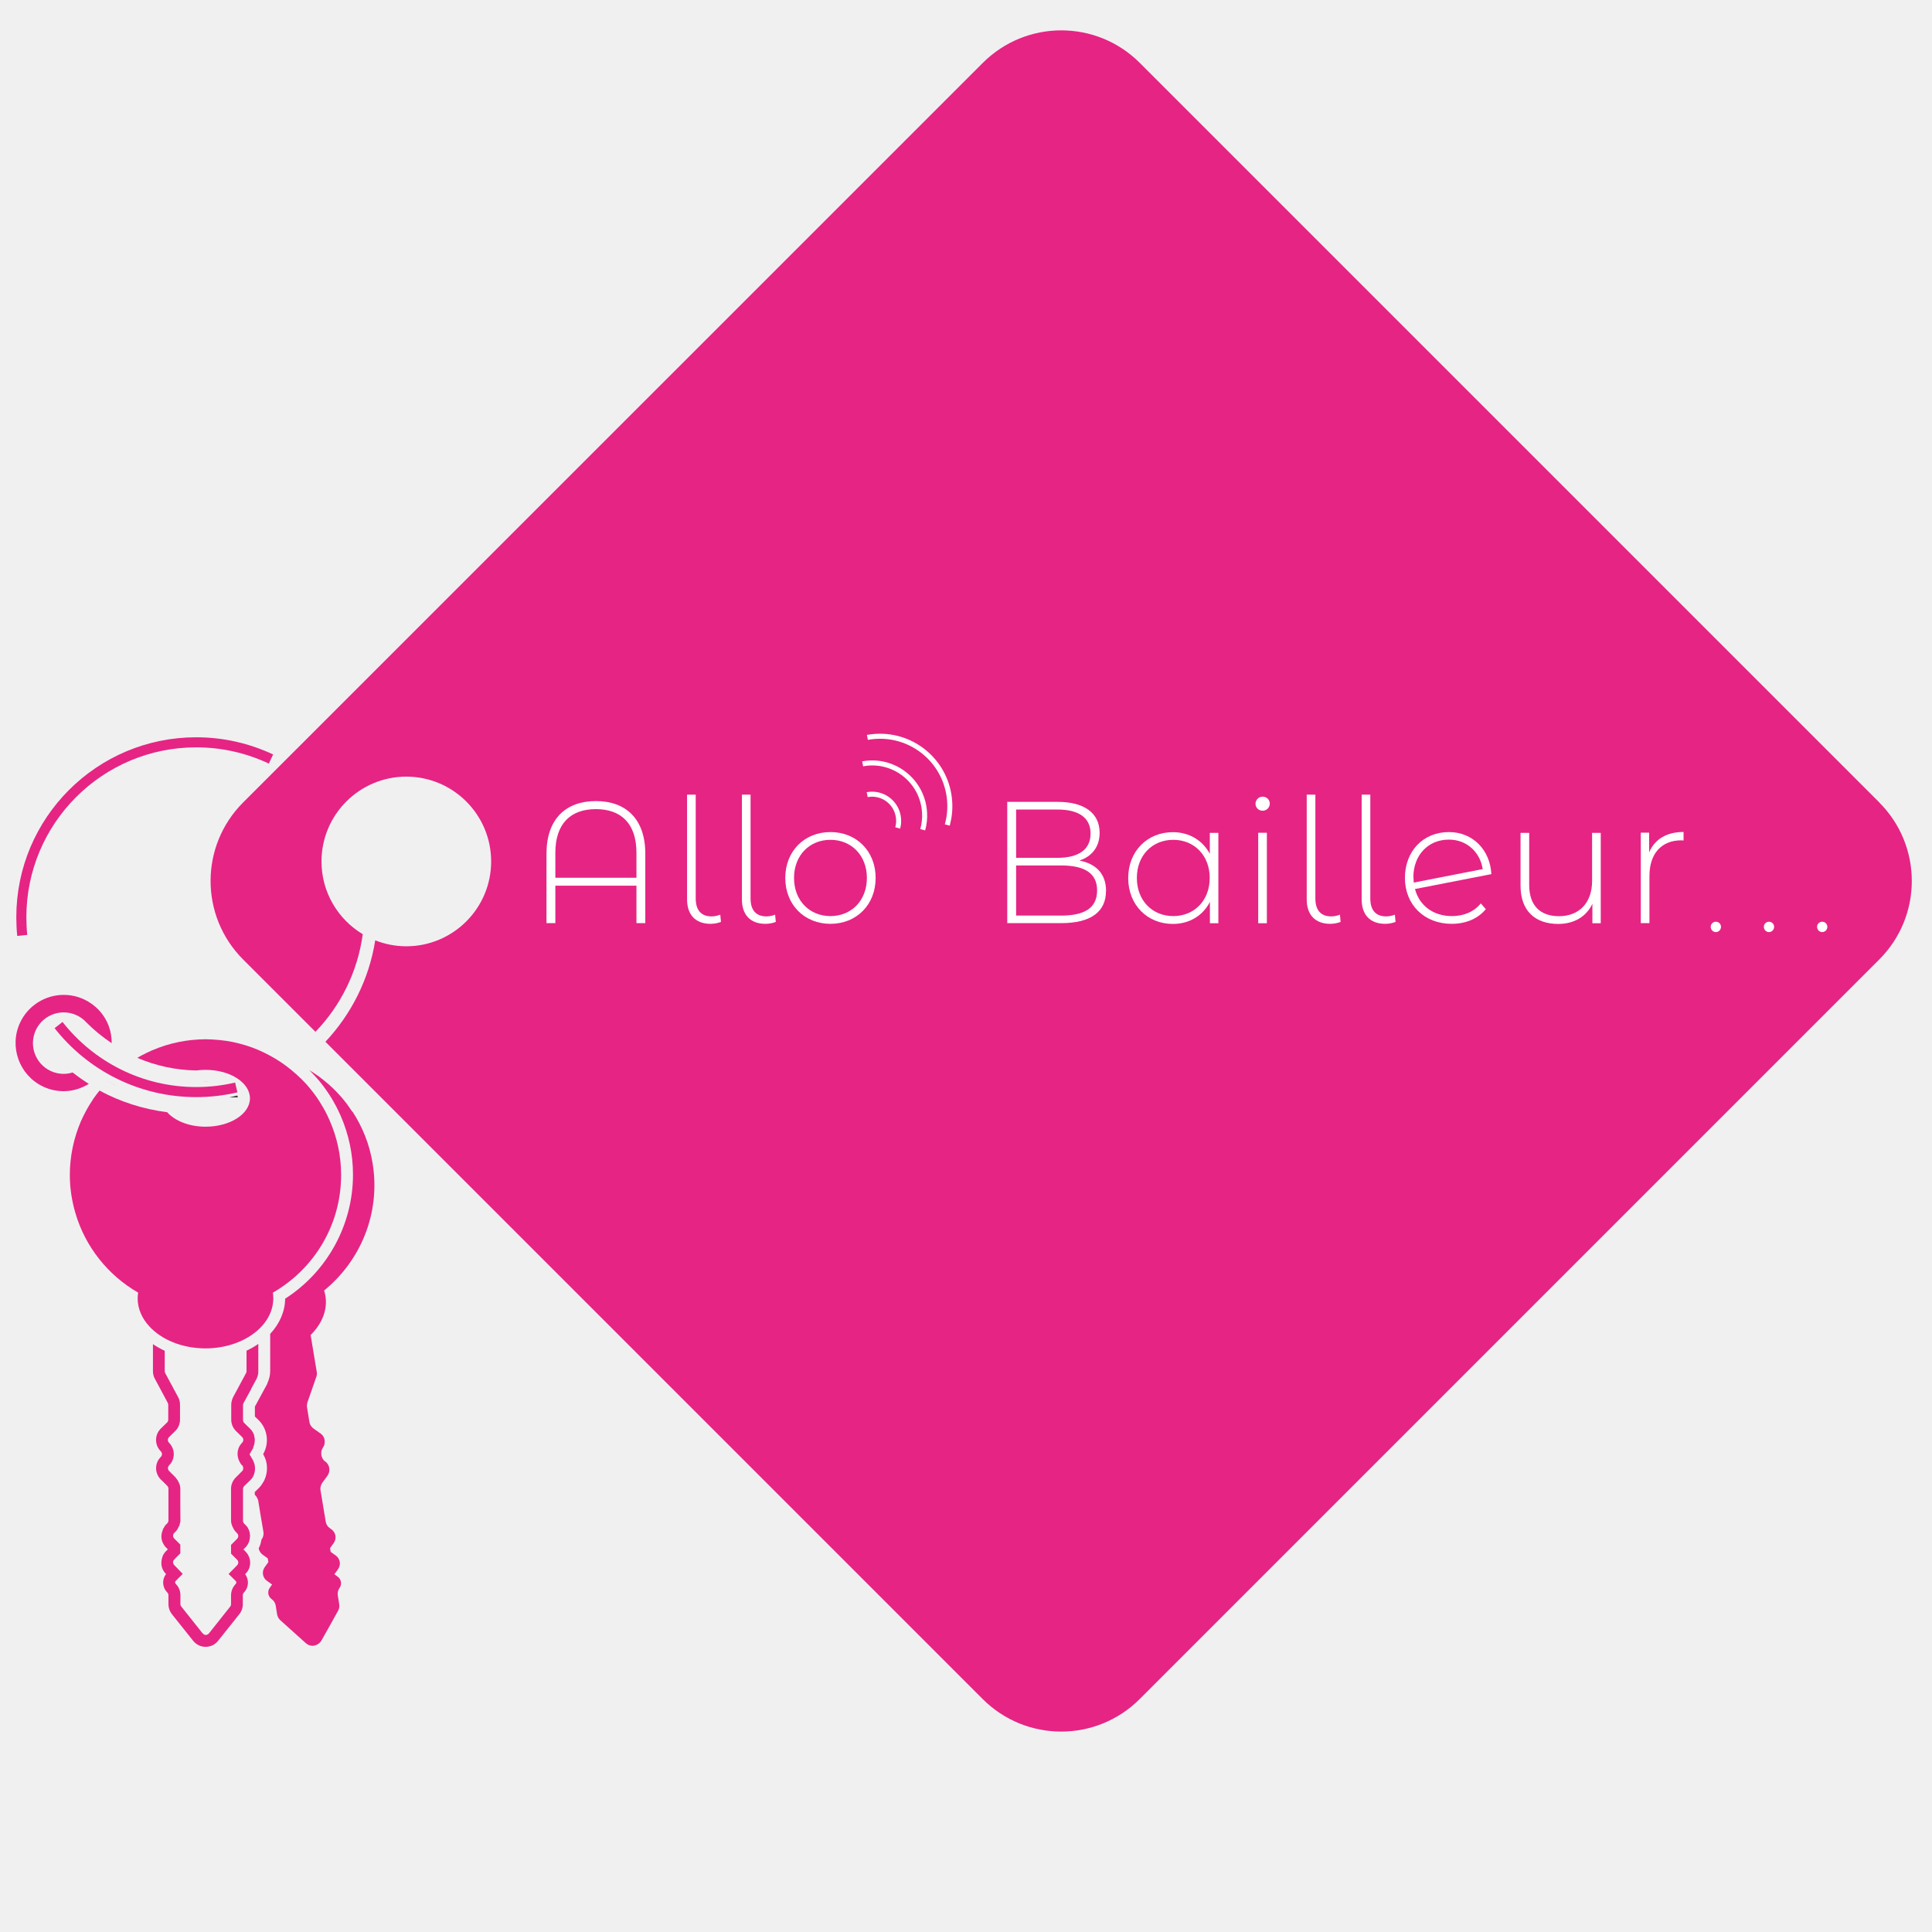
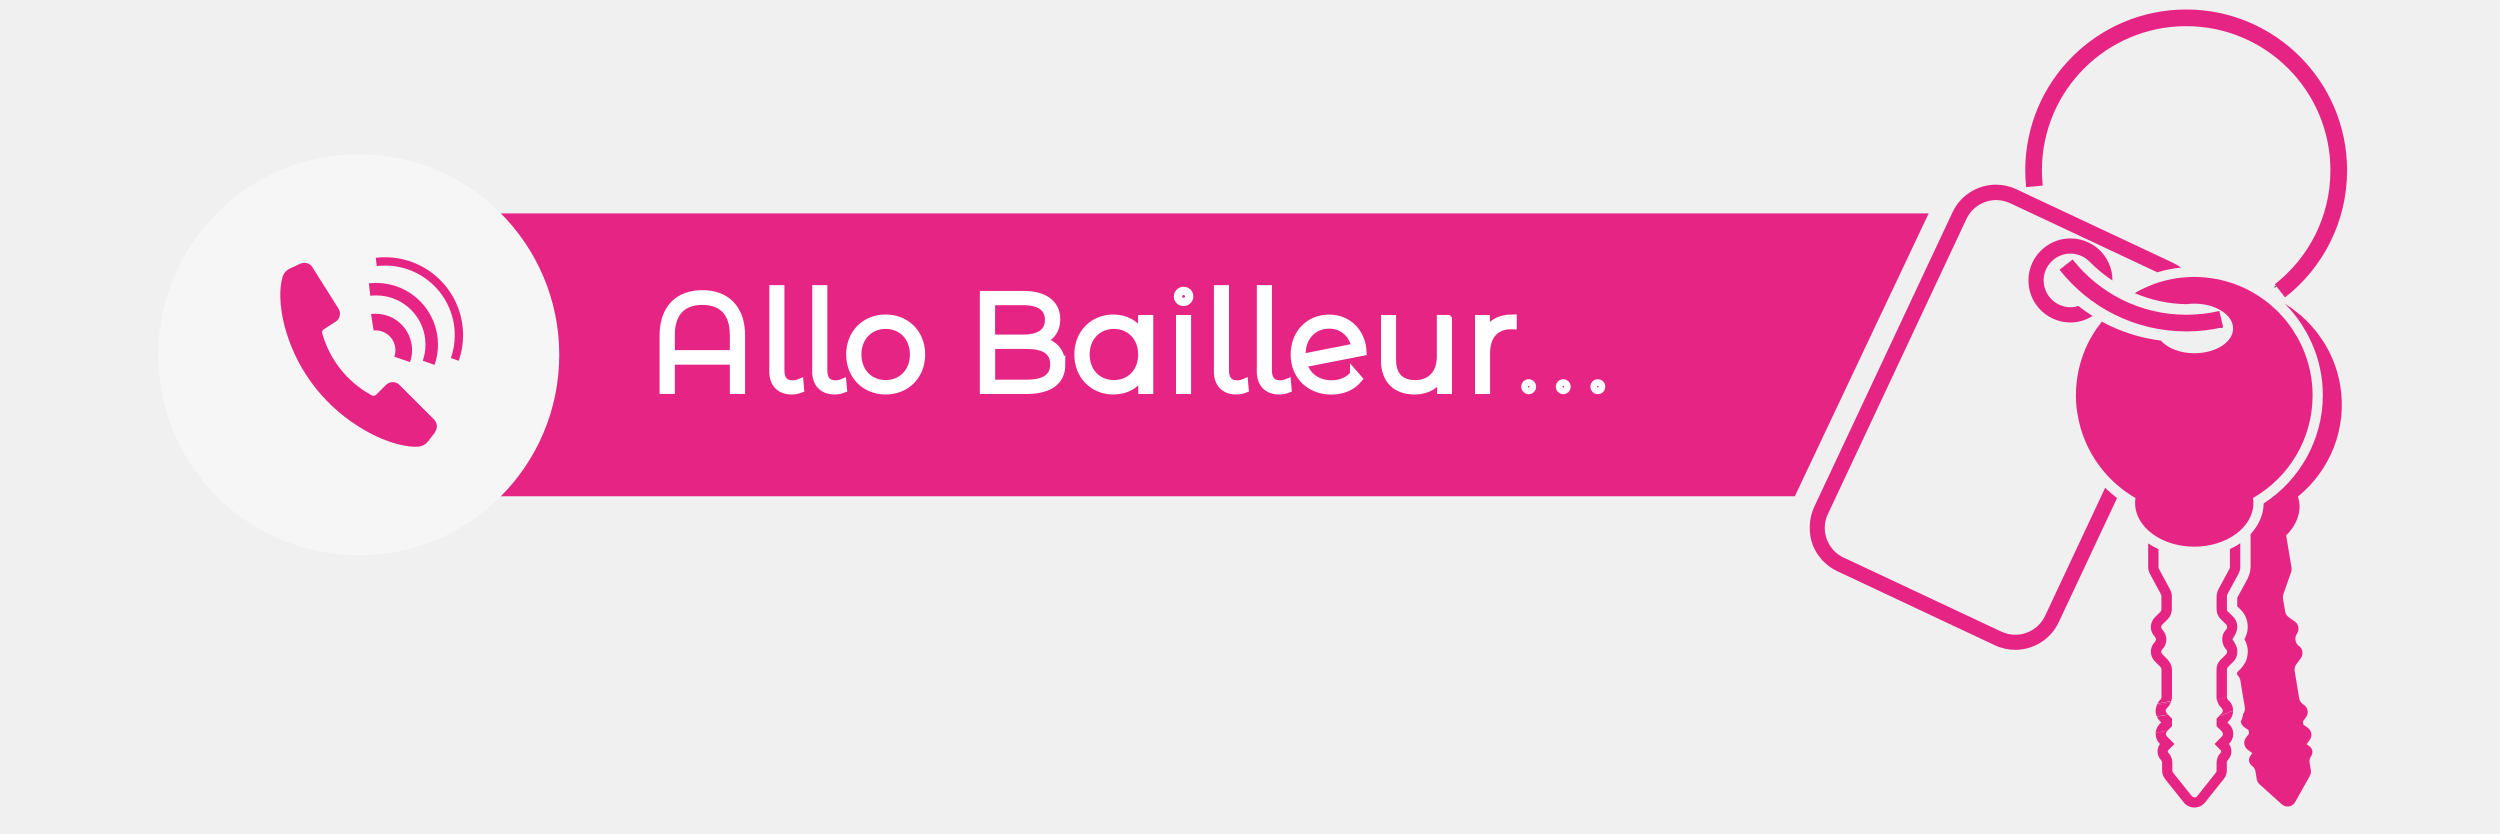
- <svg xmlns="http://www.w3.org/2000/svg" version="1.1" viewBox="0 0 192 192">
+ <svg xmlns="http://www.w3.org/2000/svg" version="1.1" viewBox="0 0 300 100">
  <defs>
    <style>
-       .cls-1, .cls-2, .cls-3 {
-         fill: none;
-       }
- 
-       .cls-4 {
-         fill: #e62484;
-       }
- 
-       .cls-5 {
-         fill: #3d3d3d;
-       }
- 
-       .cls-6 {
-         fill: #464646;
+       .cls-1 {
+         fill: #f7f6f6;
      }

      .cls-2 {
        stroke: #fff;
-         stroke-width: .5px;
      }

-       .cls-2, .cls-3 {
+       .cls-2, .cls-3, .cls-4, .cls-5 {
+         fill: none;
        stroke-miterlimit: 10;
      }

-       .cls-7 {
-         fill: #fff;
+       .cls-3 {
+         stroke-width: 2px;
      }

-       .cls-3 {
+       .cls-3, .cls-4, .cls-5 {
        stroke: #e62484;
      }

+       .cls-4 {
+         stroke-width: 1.5px;
+       }
+ 
+       .cls-6 {
+         fill: #e62484;
+       }
+ 
+       .cls-7 {
+         fill: #3d3d3d;
+       }
+ 
      .cls-8 {
-         fill: #f2f2f2;
+         fill: #464646;
+       }
+ 
+       .cls-9 {
+         fill: #71706f;
      }
    </style>
  </defs>
  <g>
-     <g id="Calque_1">
+     <g id="Objects">
      <g>
+         <path class="cls-9" d="M274.68,32.95c-.57.54-1.18,1.04-1.83,1.5.01,0,.03.01.05.02.04.02.07.04.11.07.59-.49,1.14-1.03,1.67-1.59Z" />
+         <path class="cls-6" d="M260.55,84.14c.05-.15.09-.3.09-.46v-1.46s0-1.72,0-1.72v-.15c0-.19-.04-.37-.11-.55-.06-.17-.16-.33-.29-.49,0,0,0,0,0,0h0s-.05-.09-.09-.13l-.67-.67c-.17-.17-.17-.43,0-.6.62-.62.64-1.61.07-2.27l-.08-.1c-.17-.17-.17-.43,0-.59l.68-.67c.3-.32.47-.74.47-1.17v-1.57c0-.29-.08-.56-.21-.79l-1.35-2.51c-.04-.06-.04-.14-.04-.19v-2.15c-.44-.2-.85-.43-1.24-.69v2.84c0,.28.07.56.2.79l1.35,2.51c.04.06.04.14.04.19v1.57c0,.11-.04.22-.11.3l-.67.66c-.31.31-.49.73-.49,1.17,0,.41.15.79.41,1.09l.08.1c.17.17.17.43,0,.6-.65.65-.65,1.7,0,2.34l.22.22.11.11.33.33c.06.06.13.17.13.3v2.12s0,1.2,0,1.2h0s0,.01,0,.01h0c0,.11-.05.22-.12.29l-.15.15c-.09.09-.14.21-.21.31h0c.55-.09,1.09-.18,1.63-.29h0Z" />
+         <path class="cls-6" d="M260.01,85.58c-.17-.17-.17-.43,0-.59l.15-.15c.16-.16.25-.35.33-.56-.55.12-1.1.23-1.65.32-.21.44-.23.94-.02,1.38.45-.07.91-.15,1.35-.24l-.17-.17Z" />
+         <path class="cls-6" d="M267.51,84.13l-.17-.18c-.07-.07-.11-.17-.11-.28,0,.11.04.21.11.28l.17.18Z" />
+         <path class="cls-6" d="M262.03,96.28c.32.39.79.62,1.29.62s.98-.22,1.3-.62l2.23-2.8c.24-.29.37-.66.37-1.04v-.94c0-.11.05-.22.12-.3.53-.53.57-1.35.13-1.93l.03-.03c.31-.31.49-.73.49-1.17s-.17-.86-.49-1.17l-.22-.21.22-.22c.33-.33.47-.76.47-1.19-.56.24-1.14.46-1.71.68l-.27.27v.91l.64.64c.08.08.12.19.12.3s-.04.22-.13.3l-.88.9.73.73c.09.09.09.24-.01.34-.3.32-.47.74-.47,1.17v.94c0,.07-.01.17-.09.26l-2.23,2.81c-.08.1-.21.16-.33.16-.09,0-.22-.03-.4-.25l-2.17-2.72c-.06-.08-.09-.17-.09-.26v-.94c0-.45-.17-.87-.48-1.18-.09-.09-.09-.24,0-.33l.73-.73-.89-.91c-.17-.17-.17-.43,0-.59l.12-.12c-.48.09-.96.19-1.45.26.02-.18.06-.36.13-.53-.28.61-.18,1.35.32,1.85l.04.04c-.44.58-.39,1.4.13,1.93.08.08.12.19.12.3v.94c0,.37.13.73.36,1.03l2.17,2.72.08.1Z" />
+         <path class="cls-7" d="M267.86,84.66c.07.18.1.37.11.56,0-.19-.04-.38-.11-.56Z" />
+         <path class="cls-7" d="M268.31,75.99s0,.02-.01.03c0,0,0-.02.01-.03Z" />
+         <path class="cls-6" d="M267.23,83.57v-3.23c0-.13.07-.24.12-.29h0s.59-.59.59-.59h0s.06-.06.06-.06l.02-.02.02-.02c.25-.26.38-.59.43-.93.02-.15.02-.31,0-.46,0-.03-.01-.06-.02-.09-.02-.14-.06-.28-.12-.41-.08-.16-.16-.32-.29-.45l-.06-.06h0c-.05-.07-.06-.14-.07-.22,0,0,0-.01,0-.02,0-.02.01-.04.02-.07.01-.04.01-.09.03-.13.02-.05.03-.1.07-.14.12-.13.21-.28.28-.43.06-.13.1-.27.13-.4.03-.16.04-.32.03-.48,0-.05-.02-.1-.03-.15-.02-.12-.04-.24-.09-.36-.08-.19-.19-.36-.33-.51h0s0,0,0,0l-.55-.54-.12-.11c-.08-.08-.12-.19-.12-.3v-1.57c0-.06.02-.14.05-.2l.79-1.46h0s.55-1.02.55-1.02h0s.02-.03.02-.03c.12-.25.19-.51.19-.77v-2.87c-.38.27-.8.5-1.24.71v2.16c0,.06-.02.14-.05.2l-1.36,2.52c-.05.09-.07.18-.1.28-.05.16-.09.33-.09.49v1.57c0,.45.17.86.49,1.18l.66.65c.16.17.16.44-.01.62-.43.43-.54,1.03-.41,1.58h0c.03.12.07.23.12.34.07.15.15.3.28.42,0,0,0,0,0,0l.05.04c.05.07.07.16.08.24,0,.02,0,.05,0,.07,0,.09-.04.18-.1.25l-.7.69c-.31.32-.47.73-.47,1.16v2.26s.01,0,.02,0c0,0-.01,0-.02,0v1.08c0,.27.09.53.2.76-.06-.13-.1-.26-.13-.4.39-.15.78-.3,1.17-.46Z" />
+         <path class="cls-6" d="M278.69,40.83c-.19-.28-.38-.56-.58-.83-.09-.12-.18-.23-.28-.35-.18-.22-.36-.43-.55-.64-.09-.1-.18-.2-.28-.3-.27-.28-.54-.54-.83-.79-.02-.01-.03-.03-.05-.05-.32-.27-.65-.53-.98-.78-.08-.06-.16-.11-.24-.17-.24-.16-.48-.32-.73-.47.05.04.09.09.13.13.35.35.65.68.91,1.01l.04.05c.25.3.49.63.75,1,.07.1.13.2.2.3l.04.07c.17.26.32.52.47.78l.05.08c.06.11.13.22.19.34.17.33.33.66.48,1,.87,1.97,1.31,4.06,1.31,6.21,0,5.25-2.7,10.15-7.1,12.99-.02,1.38-.61,2.64-1.57,3.69v3.94c0,.2-.03.4-.07.59-.05.2-.11.39-.2.59-.02.06-.04.11-.06.17l-.38.7.06-.11-.95,1.75h0v1.03l.43.42c.93.95,1.08,2.41.43,3.52.08.14.15.28.21.43.11.3.18.61.19.92.02.47-.07.95-.27,1.38-.04.08-.08.15-.13.22-.12.21-.26.4-.43.58h0s-.22.22-.22.22l-.22.22v.3c.12.11.21.24.28.38.03.07.07.14.09.23l.19,1.16v.02s.36,2.11.36,2.11c.04.27-.02.55-.18.77l-.03.04c-.04.31-.13.62-.28.91.04.26.19.51.42.67l.52.37.06.39-.38.52c-.34.47-.23,1.11.24,1.45l.53.38-.24.34c-.27.38-.19.91.2,1.19.23.16.38.41.42.68l.15.93c.04.23.16.44.33.6l2.59,2.33.09.08c.25.22.56.3.86.25.3-.05.58-.23.74-.52l.06-.11.64-1.14,1.06-1.89c.12-.2.16-.44.12-.67l-.15-.92c-.04-.27.02-.55.18-.78.27-.38.19-.91-.2-1.19l-.34-.24.38-.53c.34-.47.23-1.11-.24-1.45l-.52-.37-.06-.39.38-.52c.34-.47.23-1.11-.24-1.45l-.17-.13c-.23-.15-.37-.4-.42-.67l-.45-2.73-.09-.56c-.04-.27.03-.54.18-.77l.57-.77c.09-.13.14-.26.17-.41,0,0,0-.01,0-.02.02-.14.02-.28-.01-.41h0c-.05-.24-.18-.46-.39-.61h-.02c-.18-.14-.29-.32-.36-.51-.05-.14-.07-.3-.05-.45,0-.01,0-.03,0-.04.02-.16.07-.31.17-.45l.02-.02c.09-.13.14-.28.17-.43,0,0,0-.02,0-.03.05-.37-.09-.76-.41-.99l-.76-.54c-.23-.16-.38-.41-.42-.68l-.26-1.55c-.03-.17,0-.34.04-.51l.94-2.69c.05-.16.07-.34.04-.51l-.22-1.32-.42-2.55c1.18-1.16,1.8-2.62,1.55-4.09-.03-.2-.08-.39-.14-.57,3.83-3.12,5.94-8.12,5.08-13.32-.33-2.01-1.08-3.84-2.13-5.45Z" />
+         <path class="cls-6" d="M273.22,37.27c-.24-.23-.49-.46-.74-.68-.07-.06-.14-.12-.22-.18-.66-.53-1.36-1.01-2.11-1.42-.07-.04-.14-.07-.2-.11-.32-.17-.65-.33-.98-.47-.07-.03-.14-.06-.21-.09-.8-.33-1.64-.59-2.5-.78-.07-.01-.14-.03-.21-.04-.37-.07-.75-.13-1.14-.17-.07,0-.15-.02-.22-.03-.45-.04-.91-.07-1.37-.07s-.92.03-1.37.07c-.07,0-.14.02-.21.02-.39.04-.77.1-1.15.18-.07.01-.14.03-.21.04-.87.18-1.7.44-2.5.78-.08.03-.15.07-.23.1-.33.14-.65.3-.96.46-.07.04-.15.08-.22.12-.1.06-.2.12-.3.18,1.93.82,4.02,1.29,6.19,1.32.31-.04.63-.06.96-.06,2.57,0,4.65,1.34,4.65,2.98s-2.08,2.97-4.65,2.97c-1.73,0-3.23-.62-4.02-1.52-2.5-.31-4.9-1.09-7.08-2.27-.21.27-.42.54-.62.82-.04.06-.09.13-.13.2-.2.31-.4.63-.58.95-.03.05-.06.1-.09.15-.2.37-.39.75-.55,1.14-.73,1.71-1.14,3.6-1.14,5.58,0,1.38.21,2.71.58,3.97,1.04,3.56,3.42,6.54,6.57,8.35-.03.19-.05.39-.05.59,0,1.09.45,2.1,1.21,2.93,1.28,1.4,3.44,2.32,5.89,2.32,3.92,0,7.1-2.35,7.1-5.25,0-.2-.02-.39-.05-.59,4.27-2.45,7.15-7.04,7.15-12.32,0-2.03-.43-3.96-1.2-5.71-.14-.31-.29-.62-.44-.92-.07-.13-.14-.26-.22-.38-.14-.24-.28-.48-.44-.72-.07-.11-.15-.23-.22-.34-.22-.32-.45-.63-.69-.92-.01-.02-.02-.03-.04-.05-.27-.32-.55-.63-.84-.93-.07-.07-.14-.13-.21-.2Z" />
+         <path class="cls-7" d="M266.71,39.33c0-.07-.04-.13-.06-.2-.28.08-.56.14-.85.2h.91Z" />
+         <path class="cls-7" d="M252.76,37.49l.04.02c.46.25.94.47,1.42.68-.48-.21-.95-.43-1.42-.68l-.04-.02Z" />
+         <path class="cls-7" d="M257.66,39.33h.02s-.06-.01-.09-.02c.03,0,.05.01.07.02Z" />
+         <path class="cls-7" d="M263.58,37.69c-.09,0-.18-.02-.27-.02-.07,0-.13.01-.2.01.23,0,.41,0,.47,0Z" />
+         <path class="cls-6" d="M267.97,85.27s0-.03,0-.05c0-.19-.04-.38-.11-.56-.08-.19-.19-.38-.35-.53l-.17-.18c-.07-.07-.11-.17-.11-.28v-.11c-.39.16-.78.31-1.17.46.03.14.08.28.13.4.07.15.15.29.27.4l.15.17c.17.17.17.43,0,.59l-.37.37h0c.58-.21,1.15-.44,1.71-.68,0,0,0,0,.01,0Z" />
+         <path class="cls-6" d="M260.13,87.65l.51-.51v-.91l-.47-.47h0c-.45.09-.9.17-1.35.24.08.17.17.33.31.47l.22.22-.22.22c-.14.14-.25.31-.32.49-.07.17-.11.35-.13.53.49-.07.97-.17,1.45-.26Z" />
+         <path class="cls-6" d="M260.89,31.6l-15.44-7.25-1.56-.73h0s-1.07-.51-1.07-.51l-.85-.4c-.79-.37-1.63-.55-2.45-.55-2.17,0-4.24,1.23-5.22,3.32l-15.3,32.59h0s-.36.76-.36.76l-.96,2.05c-.12.26-.2.53-.28.79h0s0,0,0,0c-.1.32-.16.65-.2.97,0,.02,0,.05,0,.07-.03.31-.04.61-.02.91,0,.05,0,.1,0,.16.02.28.06.55.12.82.02.08.04.17.06.25.07.24.14.47.23.7.05.11.1.22.16.33.09.19.19.38.31.56.09.14.19.27.3.4.11.14.21.29.34.42.15.16.32.3.49.44.11.09.2.19.31.27.3.22.61.41.96.57l.36.17,2.37,1.11,2.4,1.13,13.79,6.48c.79.37,1.63.55,2.45.55,2.17,0,4.24-1.23,5.22-3.32l6.69-14.24.31-.65h0c-.44-.33-.86-.7-1.26-1.07-.06-.05-.13-.1-.18-.16l-.07.16h0l-.87,1.86h0l-6.26,13.34c-.65,1.38-2.05,2.27-3.57,2.27-.58,0-1.14-.13-1.67-.37l-16.78-7.88-2.03-.95-.12-.05c-.95-.45-1.67-1.24-2.03-2.23-.36-.99-.31-2.06.14-3.01l.47-1,16.15-34.4c.65-1.38,2.05-2.27,3.57-2.27.58,0,1.14.13,1.67.37l17.67,8.3c.42-.13.84-.24,1.27-.33l.15-.03h.07c.41-.09.83-.16,1.25-.2h.07s.04-.01.04-.01c-.26-.18-.52-.35-.81-.49Z" />
+         <path class="cls-6" d="M265.99,82.6h0s.01,0,.02,0c0,0-.01,0-.02,0Z" />
+         <path class="cls-6" d="M260.52,84.28s.01-.1.03-.14h0c-.54.11-1.08.2-1.63.29-.04.06-.09.12-.12.19.01,0,.03,0,.04,0,.55-.1,1.1-.2,1.65-.32.01,0,.02,0,.03,0Z" />
+         <path class="cls-8" d="M268.36,74.58s0,0,0,0c0,0,0,0,0,0-.08-.18-.18-.35-.32-.5l-.02-.02h0c.15.15.26.33.33.51Z" />
+         <polygon class="cls-6" points="267.53 73.57 267.37 73.41 267.37 73.41 267.48 73.53 267.53 73.57" />
+         <path class="cls-8" d="M267.98,76.98h0s.06.06.06.06c.13.13.21.29.29.45-.02-.05-.03-.09-.05-.14l-.36-.61s0,.01,0,.02c0,.08.02.16.07.22Z" />
+         <path class="cls-8" d="M267.97,76.54s-.02.09-.03.13l.34-.58s.02-.05.03-.08c0,0,0-.02.01-.03,0,0,0-.01,0-.02,0,0,0,0,0,0-.07.15-.16.31-.28.43-.04.04-.05.09-.07.14Z" />
+         <polygon class="cls-8" points="267.93 79.47 267.94 79.47 268.02 79.39 268.02 79.39 268 79.41 267.93 79.47" />
+         <polygon class="cls-8" points="268.09 69.87 268.64 68.86 268.64 68.86 268.64 68.86 268.09 69.87" />
+         <polygon class="cls-8" points="268.08 69.89 268.09 69.87 268.09 69.88 268.08 69.89" />
+         <path class="cls-6" d="M251.11,37.92c-.59-.37-1.16-.77-1.71-1.2-.3.09-.62.15-.94.15-.46,0-.92-.1-1.37-.31-1.61-.76-2.3-2.67-1.55-4.28.55-1.17,1.71-1.85,2.91-1.85.46,0,.92.1,1.37.31.4.19.75.45,1.03.76.79.8,1.68,1.52,2.64,2.16,0-.58-.08-1.16-.29-1.72-.46-1.27-1.38-2.28-2.6-2.85-.68-.32-1.4-.48-2.14-.48-1.95,0-3.74,1.14-4.57,2.9-1.18,2.52-.1,5.53,2.42,6.71.68.32,1.4.48,2.14.48.96,0,1.87-.29,2.65-.78Z" />
+         <path class="cls-8" d="M267.15,37.73s-.06-.04-.09-.07c.05.04.1.09.15.13-.02-.02-.03-.05-.06-.07Z" />
+         <path class="cls-8" d="M267.81,38.7s.02.05.03.07c0,0,0,0,0,0,0-.03-.03-.05-.04-.07Z" />
+         <path class="cls-8" d="M266.55,37.29s.04.03.06.04c-.02-.01-.03-.03-.06-.04,0,0,0,0,0,0Z" />
+         <path class="cls-3" d="M244.13,22.36c-.06-.63-.1-1.26-.1-1.91,0-10.12,8.2-18.31,18.31-18.31s18.31,8.2,18.31,18.31c0,5.87-2.76,11.09-7.06,14.45" />
+         <path class="cls-3" d="M266.55,38.29c-1.35.32-2.75.48-4.2.48-5.85,0-11.07-2.75-14.42-7.02" />
+         <path class="cls-6" d="M231.45,25.61H55.99c-9.37,0-16.97,7.6-16.97,16.97h0c0,9.37,7.6,16.97,16.97,16.97h159.39l16.06-33.94Z" />
+         <circle class="cls-1" cx="43.05" cy="42.58" r="24.06" />
+         <path class="cls-6" d="M52.21,51.87l-.84,1.09c-.29.38-.73.61-1.2.64-1.07.07-3.37-.21-6.49-2.02-4.47-2.59-7.82-6.76-9.32-11.71-1.02-3.37-.76-5.6-.46-6.62.13-.46.46-.83.89-1.03l1.25-.58c.52-.24,1.15-.06,1.45.43l3.13,4.97c.34.54.18,1.24-.36,1.58l-1.39.88c-.17.11-.25.31-.2.51.02.06.04.13.06.21.91,3.01,2.94,5.57,5.69,7.11.07.04.14.08.19.11.18.1.4.06.54-.08l1.17-1.17c.45-.45,1.17-.45,1.62,0l4.15,4.15c.41.41.45,1.06.1,1.51Z" />
        <g>
-           <g>
-             <path class="cls-4" d="M186.77,79.75L113.27,6.25c-4.31-4.31-11.29-4.31-15.6,0L24.16,79.75c-4.31,4.31-4.31,11.29,0,15.6l7.19,7.19c2.5-2.59,4.19-5.96,4.7-9.7-2.45-1.47-4.1-4.15-4.1-7.23,0-4.66,3.78-8.43,8.43-8.43s8.43,3.78,8.43,8.43-3.78,8.43-8.43,8.43c-1.09,0-2.13-.21-3.09-.59-.61,3.87-2.39,7.35-4.95,10.08l65.32,65.32c4.31,4.31,11.29,4.31,15.6,0l73.5-73.5c4.31-4.31,4.31-11.29,0-15.6Z" />
-             <path class="cls-4" d="M25.67,133.6v2.72c0,.24-.07.49-.18.73v.03h-.02l-.52.96h0s0,.03,0,.03l-.75,1.37c-.03.05-.05.12-.05.19v1.49c0,.11.04.21.12.29l.1.1.52.51c.14.14.24.31.32.49.05.11.06.23.08.34,0,.05.03.1.03.14,0,.15,0,.3-.03.45-.03.13-.07.26-.12.38,0,0,0,.01,0,.02s0,.02,0,.03c-.01.03-.02.05-.03.07l-.32.55s-.01.04-.01.06l.34.58s.03.09.05.13c.06.12.1.26.12.39,0,.03.01.05.01.09.02.14.02.29,0,.43-.05.32-.16.63-.41.88h-.01s-.02.03-.02.03l-.07.07-.56.54c-.04.05-.11.14-.11.28v3.16c0,.1.04.2.1.27l.16.16c.15.14.26.32.33.51.07.17.1.35.11.53,0,.01,0,.03,0,.05h-.01c0,.41-.13.81-.45,1.13l-.2.2.2.2c.3.3.47.7.47,1.12s-.16.81-.47,1.11l-.03.03c.41.54.37,1.33-.12,1.82-.07.08-.11.18-.11.29v.89c0,.36-.13.72-.35.98l-2.12,2.66c-.3.37-.75.58-1.23.58s-.91-.21-1.22-.58l-.07-.09-2.06-2.58c-.22-.28-.34-.63-.34-.98v-.89c0-.11-.04-.21-.12-.29-.5-.5-.54-1.28-.12-1.82l-.03-.04c-.39-.39-.51-.93-.39-1.44.02-.1.05-.22.09-.32.07-.16.17-.32.31-.46l.2-.2-.2-.2c-.13-.13-.22-.29-.3-.45-.2-.42-.18-.89.02-1.31-.01,0-.03,0-.04,0,.03-.07.09-.12.12-.18.06-.1.11-.21.2-.3l.14-.14c.07-.07.12-.18.12-.28h0s0-1.16,0-1.16v-2.01c0-.13-.07-.23-.13-.29l-.32-.32-.11-.11-.21-.2c-.61-.62-.61-1.61,0-2.22.17-.17.17-.41.01-.57l-.08-.09c-.26-.29-.39-.66-.39-1.04,0-.42.16-.82.46-1.12l.64-.62c.07-.07.11-.18.11-.28v-1.49c-.01-.05-.02-.12-.05-.18l-1.28-2.39c-.12-.21-.19-.47-.19-.74v-2.7c.37.25.76.47,1.17.66v2.04s.01.12.05.18l1.28,2.38c.12.22.19.47.19.75v1.49c0,.41-.16.81-.45,1.11l-.64.63c-.16.16-.16.4,0,.56l.08.09c.54.62.52,1.56-.07,2.15-.16.16-.16.41,0,.57l.64.64s.05.09.09.13c.12.14.21.3.27.46.07.16.11.34.11.52v1.77s.01,1.39.01,1.39c0,.15-.05.3-.09.44-.01.05,0,.09-.03.13,0,0-.02,0-.03,0-.08.2-.17.38-.32.53l-.14.14c-.16.15-.16.4,0,.56l.6.6v.87l-.49.49-.11.12c-.16.16-.16.4,0,.56l.84.87-.69.69c-.09.09-.09.22,0,.31.3.3.46.69.46,1.12v.89c0,.09.03.17.09.24l2.05,2.58c.17.21.29.24.37.24.12,0,.24-.06.32-.15l2.11-2.66c.07-.09.09-.18.09-.24v-.89c0-.4.16-.81.45-1.11.1-.09.1-.23.01-.32l-.7-.69.84-.86c.08-.08.12-.18.12-.28,0-.11-.05-.21-.12-.28l-.6-.6v-.87l.6-.6c.16-.16.16-.41,0-.56l-.15-.16c-.1-.1-.18-.24-.25-.38-.11-.22-.2-.45-.2-.72v-3.16c0-.4.16-.79.45-1.1l.66-.66c.07-.06.09-.14.1-.23,0-.03,0-.05,0-.07,0-.09-.02-.16-.07-.23l-.05-.04c-.12-.12-.2-.26-.27-.41-.05-.1-.09-.21-.12-.32-.13-.52-.02-1.09.39-1.5.17-.17.17-.43.01-.58l-.62-.61c-.3-.3-.46-.7-.46-1.12v-1.49c0-.16.03-.32.08-.47.03-.09.06-.18.1-.26l1.29-2.4c.03-.05.05-.12.05-.18v-2.05c.42-.2.81-.42,1.18-.68Z" />
-             <path class="cls-4" d="M25.47,137.08l-.53.96.52-.96h0Z" />
-             <path class="cls-4" d="M35.01,110.48c-.18-.27-.36-.53-.55-.79-.09-.11-.17-.22-.26-.33-.17-.21-.34-.41-.52-.6-.09-.09-.17-.19-.26-.28-.25-.26-.51-.51-.79-.75-.02-.01-.03-.03-.05-.04-.3-.26-.61-.5-.93-.74-.07-.05-.15-.1-.23-.16-.22-.16-.46-.3-.69-.44.04.04.09.08.13.12.33.34.61.65.87.95l.04.05c.24.29.47.6.71.95.07.09.13.19.19.28l.04.06c.16.24.31.49.45.74l.04.08c.06.11.12.21.18.32.16.31.32.63.46.95.82,1.87,1.24,3.85,1.24,5.89,0,4.98-2.56,9.64-6.74,12.32-.02,1.31-.57,2.51-1.49,3.5v3.74c0,.19-.03.37-.07.56-.04.19-.11.37-.19.56-.02.05-.03.11-.06.16l-.36.66.06-.11-.9,1.66h0v.98l.41.4c.88.9,1.02,2.29.41,3.34.08.13.14.27.2.41.11.28.17.58.18.87.02.45-.07.9-.26,1.31-.03.07-.08.14-.12.21-.11.2-.24.38-.41.55h0s-.21.21-.21.21l-.21.2v.28c.12.1.2.23.26.36.03.07.07.14.08.21l.18,1.1v.02s.34,2,.34,2c.04.26-.02.52-.17.73l-.03.04c-.04.3-.13.59-.27.86.04.25.18.48.4.64l.5.36.06.37-.36.5c-.32.44-.22,1.06.23,1.37l.5.36-.23.32c-.26.36-.18.87.19,1.13.22.16.36.39.4.64l.14.88c.04.22.15.42.31.57l2.46,2.21.09.08c.24.21.53.29.82.24.28-.05.55-.22.71-.49l.06-.1.61-1.08,1-1.8c.11-.19.15-.42.11-.64l-.14-.88c-.04-.26.02-.52.17-.74.26-.36.18-.87-.19-1.13l-.32-.23.36-.5c.32-.44.22-1.06-.23-1.37l-.5-.36-.06-.37.36-.5c.32-.44.22-1.06-.23-1.37l-.16-.12c-.22-.15-.36-.38-.4-.64l-.43-2.59-.09-.53c-.04-.26.03-.51.17-.73l.54-.74c.08-.12.13-.25.16-.39,0,0,0-.01,0-.02.02-.13.02-.26-.01-.39h0c-.05-.22-.17-.43-.37-.58h-.02c-.17-.13-.28-.3-.34-.48-.05-.14-.06-.28-.05-.43,0-.01,0-.03,0-.04.02-.15.07-.3.16-.43v-.02c.1-.13.15-.27.17-.41,0,0,0-.02,0-.03.05-.35-.08-.72-.39-.94l-.72-.51c-.22-.16-.36-.39-.4-.64l-.24-1.47c-.03-.16,0-.33.04-.48l.89-2.55c.05-.15.07-.32.04-.48l-.21-1.25-.4-2.42c1.12-1.1,1.7-2.49,1.47-3.88-.03-.19-.08-.37-.13-.54,3.63-2.96,5.63-7.7,4.82-12.64-.31-1.91-1.02-3.65-2.02-5.17Z" />
-             <path class="cls-4" d="M29.82,107.11c-.23-.22-.46-.44-.71-.64-.07-.06-.13-.12-.2-.17-.62-.51-1.29-.96-2-1.35-.06-.04-.13-.07-.19-.1-.3-.16-.61-.31-.93-.45-.07-.03-.13-.06-.2-.09-.76-.32-1.55-.56-2.38-.74-.07-.01-.14-.03-.2-.04-.36-.07-.72-.12-1.08-.16-.07,0-.14-.02-.21-.02-.43-.04-.86-.07-1.3-.07s-.87.03-1.3.07c-.07,0-.13.02-.2.02-.37.04-.73.1-1.09.17-.07.01-.13.02-.19.04-.82.17-1.61.42-2.37.74-.07.03-.14.06-.22.09-.31.14-.61.28-.91.44-.07.04-.14.07-.21.11-.1.05-.19.12-.28.17,1.83.78,3.81,1.22,5.87,1.25.29-.04.6-.06.91-.06,2.44,0,4.41,1.27,4.41,2.83s-1.98,2.82-4.41,2.82c-1.65,0-3.06-.59-3.82-1.44-2.37-.3-4.65-1.03-6.72-2.15-.2.25-.4.51-.59.78-.04.06-.08.12-.12.19-.19.29-.38.59-.55.9-.03.05-.06.1-.08.15-.19.35-.37.71-.53,1.08-.69,1.63-1.08,3.42-1.08,5.29,0,1.31.2,2.57.55,3.77.98,3.37,3.25,6.2,6.24,7.92-.03.18-.05.37-.05.56,0,1.03.42,1.99,1.15,2.78,1.21,1.33,3.26,2.2,5.59,2.2,3.72,0,6.74-2.23,6.74-4.98,0-.19-.02-.37-.04-.56,4.05-2.33,6.78-6.68,6.78-11.69,0-1.93-.41-3.76-1.14-5.42-.13-.3-.27-.59-.42-.88-.07-.12-.14-.24-.2-.36-.13-.23-.27-.46-.41-.68-.07-.11-.14-.21-.21-.32-.21-.3-.42-.59-.66-.88-.01-.02-.02-.03-.04-.05-.25-.31-.52-.6-.8-.88-.06-.07-.13-.13-.2-.19Z" />
-             <path class="cls-5" d="M23.64,109.06c0-.06-.04-.13-.06-.19-.27.07-.53.13-.8.19h.87Z" />
-             <path class="cls-5" d="M10.4,107.32l.04.02c.44.24.89.45,1.35.65-.45-.2-.9-.41-1.35-.65l-.04-.02Z" />
-             <path class="cls-5" d="M15.05,109.06h.02s-.06-.01-.09-.02c.02,0,.05.01.07.02Z" />
-             <path class="cls-5" d="M20.67,107.5c-.09,0-.17-.02-.26-.02-.06,0-.13.01-.19.01.21,0,.39,0,.45,0Z" />
-             <path class="cls-8" d="M25.47,137.08l-.53.96.52-.96h0Z" />
-             <path class="cls-4" d="M8.84,107.72c-.56-.35-1.1-.73-1.62-1.14-.29.09-.59.14-.89.14-.43,0-.88-.09-1.3-.29-1.53-.72-2.18-2.53-1.47-4.06.52-1.11,1.62-1.76,2.77-1.76.43,0,.88.09,1.3.29.38.18.71.43.97.72.75.76,1.59,1.44,2.5,2.05,0-.55-.08-1.1-.27-1.64-.43-1.2-1.31-2.16-2.47-2.71-.64-.3-1.33-.45-2.03-.45-1.85,0-3.55,1.08-4.33,2.75-1.12,2.39-.09,5.25,2.3,6.37.64.3,1.33.45,2.03.45.91,0,1.77-.28,2.52-.74Z" />
-             <path class="cls-6" d="M24.05,107.54s-.06-.04-.09-.06c.05.04.1.08.14.13-.02-.02-.03-.04-.05-.06Z" />
-             <path class="cls-6" d="M24.68,108.46s.02.05.03.07c0,0,0,0,0,0,0-.02-.03-.05-.04-.07Z" />
-             <path class="cls-6" d="M23.48,107.12s.04.03.06.04c-.02-.01-.03-.03-.05-.04,0,0,0,0,0,0Z" />
-             <path class="cls-3" d="M2.21,92.96c-.06-.59-.09-1.2-.09-1.81,0-9.6,7.78-17.38,17.38-17.38,2.66,0,5.17.6,7.43,1.66" />
-             <path class="cls-3" d="M23.48,108.07c-1.28.3-2.61.46-3.98.46-5.55,0-10.5-2.61-13.68-6.66" />
-             <path class="cls-1" d="M30.83,103.08l.99.99c.18-.18.35-.35.53-.53l-.99-.99c-.17.18-.35.36-.53.53Z" />
-           </g>
-           <path class="cls-4" d="M24.39,151.57l-.16-.17c-.07-.06-.11-.16-.11-.27,0,.11.04.2.11.27l.16.17Z" />
-           <path class="cls-4" d="M24.73,152.08c.07.17.1.35.1.53,0-.18-.03-.36-.1-.53Z" />
-           <path class="cls-4" d="M25.16,143.85s0,.02-.01.03c0,0,0-.02.01-.03Z" />
-           <path class="cls-4" d="M22.96,150.12h0s.01,0,.02,0c0,0-.01,0-.02,0Z" />
-           <path class="cls-4" d="M25.21,142.51s0,0,0,0c0,0,0,0,0,0-.07-.17-.17-.34-.3-.47h-.01s0-.01,0-.01c.14.14.24.31.32.49Z" />
-           <polygon class="cls-4" points="24.42 141.55 24.26 141.4 24.26 141.4 24.37 141.51 24.42 141.55" />
-           <polygon class="cls-4" points="24.8 147.15 24.81 147.15 24.88 147.07 24.88 147.07 24.86 147.09 24.8 147.15" />
+           <path class="cls-2" d="M88.91,40.26v6.51h-.83v-3.51h-7.6v3.51h-.83v-6.51c0-3.28,1.84-4.94,4.63-4.94s4.63,1.66,4.63,4.94ZM88.08,42.52v-2.34c0-2.75-1.45-4.09-3.8-4.09s-3.8,1.35-3.8,4.09v2.34h7.6Z" />
+           <path class="cls-2" d="M92.82,44.55v-9.83h.81v9.73c0,1.09.49,1.69,1.49,1.69.32,0,.62-.08.81-.16l.06.68c-.29.11-.65.18-.97.18-1.45,0-2.21-.88-2.21-2.29Z" />
+           <path class="cls-2" d="M97.97,44.55v-9.83h.81v9.73c0,1.09.49,1.69,1.49,1.69.32,0,.62-.08.81-.16l.06.68c-.29.11-.65.18-.97.18-1.45,0-2.21-.88-2.21-2.29Z" />
+           <path class="cls-2" d="M102.04,42.54c0-2.52,1.8-4.3,4.24-4.3s4.24,1.79,4.24,4.3-1.8,4.3-4.24,4.3-4.24-1.79-4.24-4.3ZM109.69,42.54c0-2.13-1.46-3.57-3.41-3.57s-3.41,1.45-3.41,3.57,1.46,3.57,3.41,3.57,3.41-1.45,3.41-3.57Z" />
+           <path class="cls-2" d="M127.34,43.77c0,1.92-1.4,3.01-4.19,3.01h-5.07v-11.37h4.74c2.44,0,3.91,1.02,3.91,2.91,0,1.35-.76,2.23-1.9,2.6,1.61.31,2.5,1.28,2.5,2.86ZM118.91,36.12v4.53h3.88c1.97,0,3.1-.76,3.1-2.27s-1.14-2.26-3.1-2.26h-3.88ZM126.52,43.71c0-1.62-1.19-2.34-3.36-2.34h-4.24v4.69h4.24c2.18,0,3.36-.71,3.36-2.36Z" />
+           <path class="cls-2" d="M137.89,38.3v8.48h-.8v-2c-.67,1.32-1.95,2.06-3.48,2.06-2.39,0-4.19-1.77-4.19-4.3s1.8-4.3,4.19-4.3c1.51,0,2.78.75,3.46,2.03v-1.97h.81ZM137.08,42.54c0-2.13-1.46-3.57-3.41-3.57s-3.41,1.45-3.41,3.57,1.46,3.57,3.41,3.57,3.41-1.45,3.41-3.57Z" />
+           <path class="cls-2" d="M141.36,35.58c0-.36.29-.67.67-.67s.67.29.67.65-.29.67-.67.67-.67-.29-.67-.65ZM141.62,38.3h.81v8.48h-.81v-8.48Z" />
+           <path class="cls-2" d="M146.17,44.55v-9.83h.81v9.73c0,1.09.49,1.69,1.49,1.69.32,0,.62-.08.81-.16l.06.68c-.29.11-.65.18-.97.18-1.45,0-2.21-.88-2.21-2.29Z" />
+           <path class="cls-2" d="M151.32,44.55v-9.83h.81v9.73c0,1.09.49,1.69,1.49,1.69.32,0,.62-.08.81-.16l.06.68c-.29.11-.65.18-.97.18-1.45,0-2.21-.88-2.21-2.29Z" />
+           <path class="cls-2" d="M162.5,44.93l.47.54c-.75.91-1.9,1.38-3.2,1.38-2.57,0-4.39-1.79-4.39-4.3s1.72-4.3,4.13-4.3c2.26,0,3.87,1.69,3.98,3.95l-7.16,1.4c.41,1.56,1.72,2.53,3.46,2.53,1.09,0,2.06-.39,2.71-1.19ZM156.18,42.47c0,.16.02.34.03.5l6.47-1.27c-.23-1.51-1.43-2.76-3.17-2.76-1.95,0-3.33,1.46-3.33,3.53Z" />
+           <path class="cls-2" d="M173.74,38.3v8.48h-.78v-1.82c-.55,1.19-1.71,1.88-3.2,1.88-2.16,0-3.54-1.22-3.54-3.59v-4.95h.81v4.89c0,1.92,1.02,2.92,2.79,2.92,1.92,0,3.1-1.28,3.1-3.3v-4.52h.81Z" />
+           <path class="cls-2" d="M181.51,38.23v.8c-.06,0-.13-.02-.19-.02-1.88,0-3.01,1.25-3.01,3.35v4.42h-.81v-8.48h.78v1.85c.52-1.23,1.64-1.92,3.23-1.92Z" />
+           <path class="cls-2" d="M183.04,46.4c0-.23.18-.4.4-.4s.4.17.4.4-.18.41-.4.41-.4-.18-.4-.41Z" />
+           <path class="cls-2" d="M187.19,46.4c0-.23.18-.4.4-.4s.4.17.4.4-.18.41-.4.41-.4-.18-.4-.41Z" />
+           <path class="cls-2" d="M191.34,46.4c0-.23.18-.4.4-.4s.4.17.4.4-.18.41-.4.41-.4-.18-.4-.41Z" />
        </g>
-         <path class="cls-7" d="M170.01,92.11c0-.29.23-.51.51-.51s.51.22.51.51-.23.52-.51.52-.51-.23-.51-.52Z" />
-         <path class="cls-7" d="M175.29,92.11c0-.29.23-.51.51-.51s.51.22.51.51-.23.52-.51.52-.51-.23-.51-.52Z" />
-         <path class="cls-7" d="M180.58,92.11c0-.29.23-.51.51-.51s.51.22.51.51-.23.52-.51.52-.51-.23-.51-.52Z" />
-         <g>
-           <path class="cls-2" d="M85.73,75.91c.2-.04.41-.06.62-.08,2.88-.18,5.36,2.02,5.53,4.9.04.6-.03,1.18-.18,1.73" />
-           <path class="cls-2" d="M86.18,78.97c.1-.02.21-.03.32-.04,1.46-.09,2.71,1.02,2.8,2.48.02.3-.01.6-.09.87" />
-           <path class="cls-2" d="M86.2,73.28c.27-.05.55-.08.83-.1,3.83-.23,7.12,2.68,7.35,6.51.05.8-.04,1.57-.24,2.3" />
-         </g>
-         <g>
-           <path class="cls-7" d="M64.13,84.84v6.9h-.88v-3.72h-8.06v3.72h-.88v-6.9c0-3.48,1.95-5.23,4.91-5.23s4.91,1.76,4.91,5.23ZM63.25,87.23v-2.48c0-2.91-1.53-4.34-4.03-4.34s-4.03,1.43-4.03,4.34v2.48h8.06Z" />
-           <path class="cls-7" d="M68.28,89.38v-10.41h.86v10.31c0,1.15.52,1.79,1.58,1.79.34,0,.65-.09.86-.17l.07.72c-.31.12-.69.19-1.03.19-1.53,0-2.34-.93-2.34-2.43Z" />
-           <path class="cls-7" d="M73.73,89.38v-10.41h.86v10.31c0,1.15.52,1.79,1.58,1.79.34,0,.65-.09.86-.17l.07.72c-.31.12-.69.19-1.03.19-1.53,0-2.34-.93-2.34-2.43Z" />
-           <path class="cls-7" d="M78.04,87.25c0-2.67,1.91-4.56,4.49-4.56s4.49,1.89,4.49,4.56-1.91,4.56-4.49,4.56-4.49-1.89-4.49-4.56ZM86.15,87.25c0-2.25-1.55-3.79-3.62-3.79s-3.62,1.53-3.62,3.79,1.55,3.79,3.62,3.79,3.62-1.53,3.62-3.79Z" />
-         </g>
-         <g>
-           <path class="cls-7" d="M109.91,88.56c0,2.03-1.48,3.18-4.44,3.18h-5.37v-12.05h5.03c2.58,0,4.15,1.08,4.15,3.08,0,1.43-.81,2.36-2.01,2.75,1.7.33,2.65,1.36,2.65,3.03ZM100.98,80.45v4.8h4.11c2.08,0,3.29-.81,3.29-2.41s-1.21-2.39-3.29-2.39h-4.11ZM109.03,88.49c0-1.72-1.26-2.48-3.56-2.48h-4.49v4.98h4.49c2.31,0,3.56-.76,3.56-2.5Z" />
-           <path class="cls-7" d="M121.08,82.76v8.99h-.84v-2.12c-.71,1.39-2.07,2.19-3.68,2.19-2.53,0-4.44-1.88-4.44-4.56s1.91-4.56,4.44-4.56c1.6,0,2.94.79,3.67,2.15v-2.08h.86ZM120.22,87.25c0-2.25-1.55-3.79-3.62-3.79s-3.62,1.53-3.62,3.79,1.55,3.79,3.62,3.79,3.62-1.53,3.62-3.79Z" />
-           <path class="cls-7" d="M124.77,79.88c0-.38.31-.71.71-.71s.71.31.71.69-.31.71-.71.71-.71-.31-.71-.69ZM125.04,82.76h.86v8.99h-.86v-8.99Z" />
-           <path class="cls-7" d="M129.86,89.38v-10.41h.86v10.31c0,1.15.52,1.79,1.58,1.79.34,0,.65-.09.86-.17l.07.72c-.31.12-.69.19-1.03.19-1.53,0-2.34-.93-2.34-2.43Z" />
-           <path class="cls-7" d="M135.32,89.38v-10.41h.86v10.31c0,1.15.52,1.79,1.58,1.79.34,0,.65-.09.86-.17l.07.72c-.31.12-.69.19-1.03.19-1.53,0-2.34-.93-2.34-2.43Z" />
-           <path class="cls-7" d="M147.16,89.78l.5.57c-.79.96-2.01,1.46-3.39,1.46-2.72,0-4.65-1.89-4.65-4.56s1.82-4.56,4.37-4.56c2.39,0,4.1,1.79,4.22,4.18l-7.59,1.48c.43,1.65,1.82,2.69,3.67,2.69,1.15,0,2.19-.41,2.87-1.26ZM140.47,87.18c0,.17.02.36.03.53l6.85-1.34c-.24-1.6-1.51-2.93-3.36-2.93-2.07,0-3.53,1.55-3.53,3.74Z" />
-           <path class="cls-7" d="M159.08,82.76v8.99h-.83v-1.93c-.59,1.26-1.81,2-3.39,2-2.29,0-3.75-1.29-3.75-3.8v-5.25h.86v5.18c0,2.03,1.08,3.1,2.96,3.1,2.03,0,3.29-1.36,3.29-3.49v-4.79h.86Z" />
-           <path class="cls-7" d="M167.31,82.69v.84c-.07,0-.14-.02-.21-.02-2,0-3.18,1.33-3.18,3.55v4.68h-.86v-8.99h.83v1.96c.55-1.31,1.74-2.03,3.43-2.03Z" />
-         </g>
+         <path class="cls-4" d="M44.35,34.75c.26-.03.53-.05.8-.05,3.68,0,6.66,2.98,6.66,6.66,0,.76-.13,1.5-.37,2.18" />
+         <path class="cls-3" d="M44.68,38.67c.13-.02.27-.02.4-.02,1.86,0,3.37,1.51,3.37,3.37,0,.39-.07.76-.19,1.11" />
+         <path class="cls-5" d="M45.15,31.43c.35-.04.7-.06,1.06-.06,4.89,0,8.86,3.96,8.86,8.86,0,1.02-.17,1.99-.49,2.9" />
      </g>
    </g>
  </g>
</svg>
